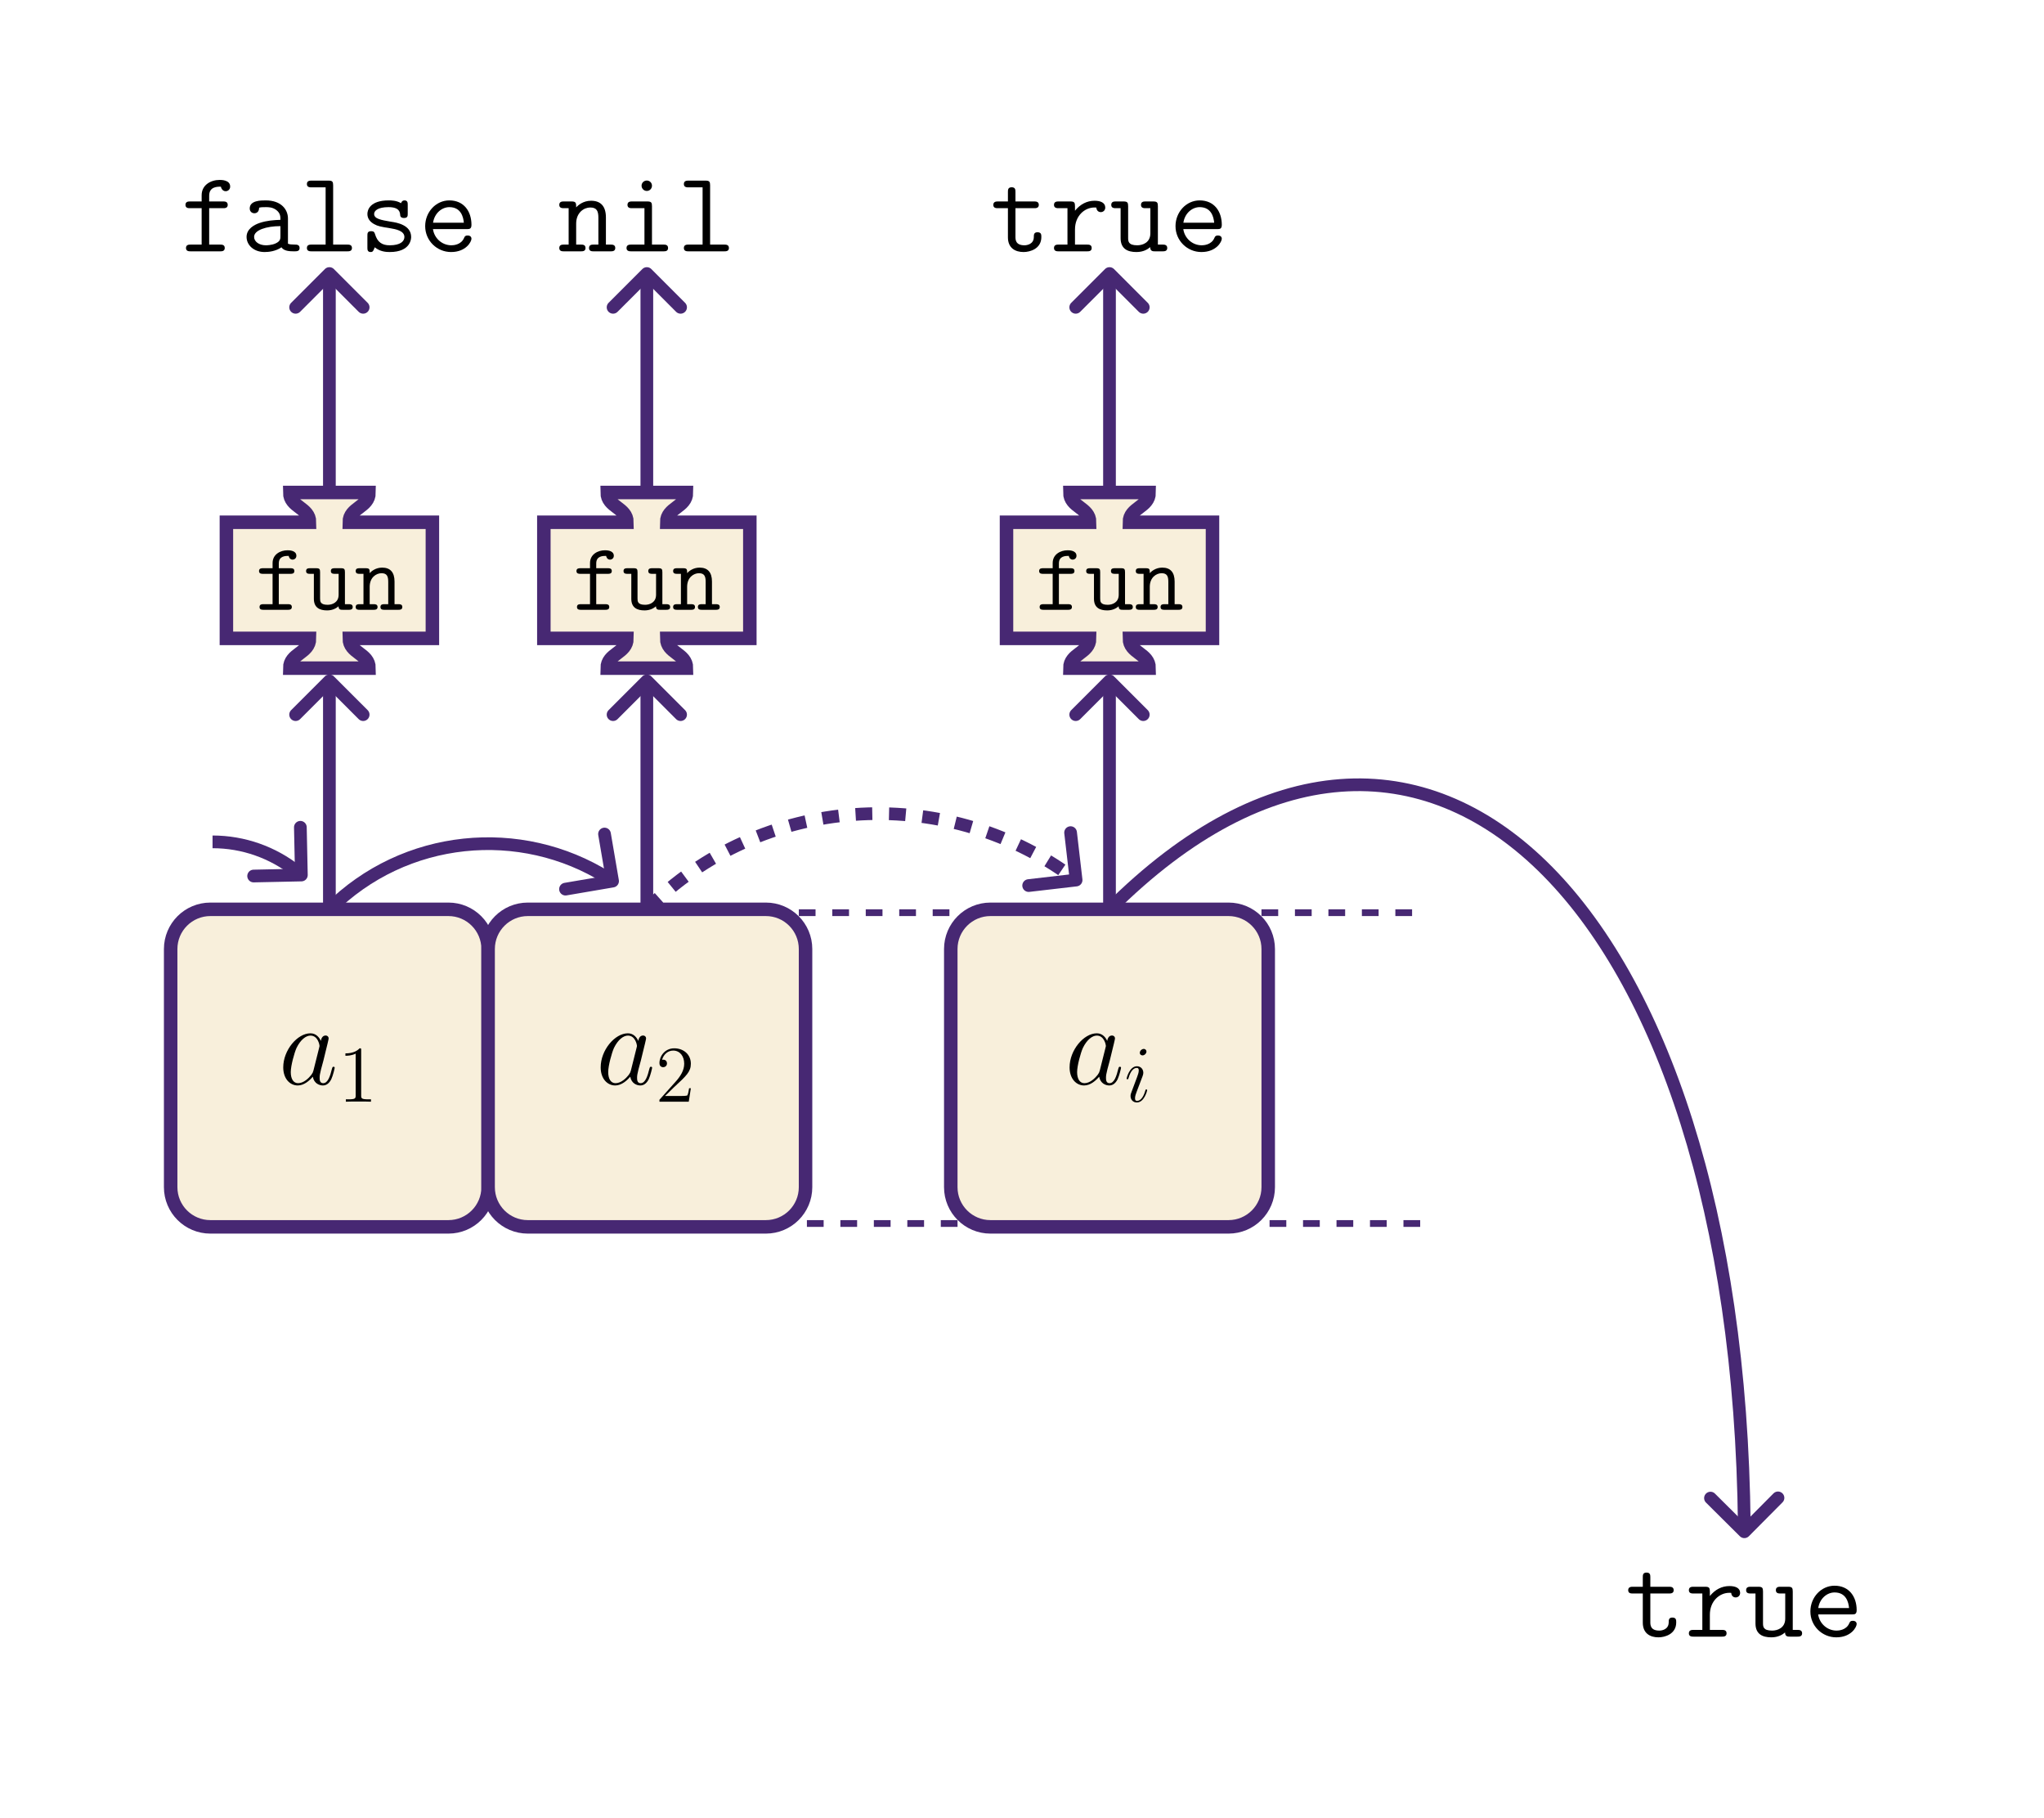
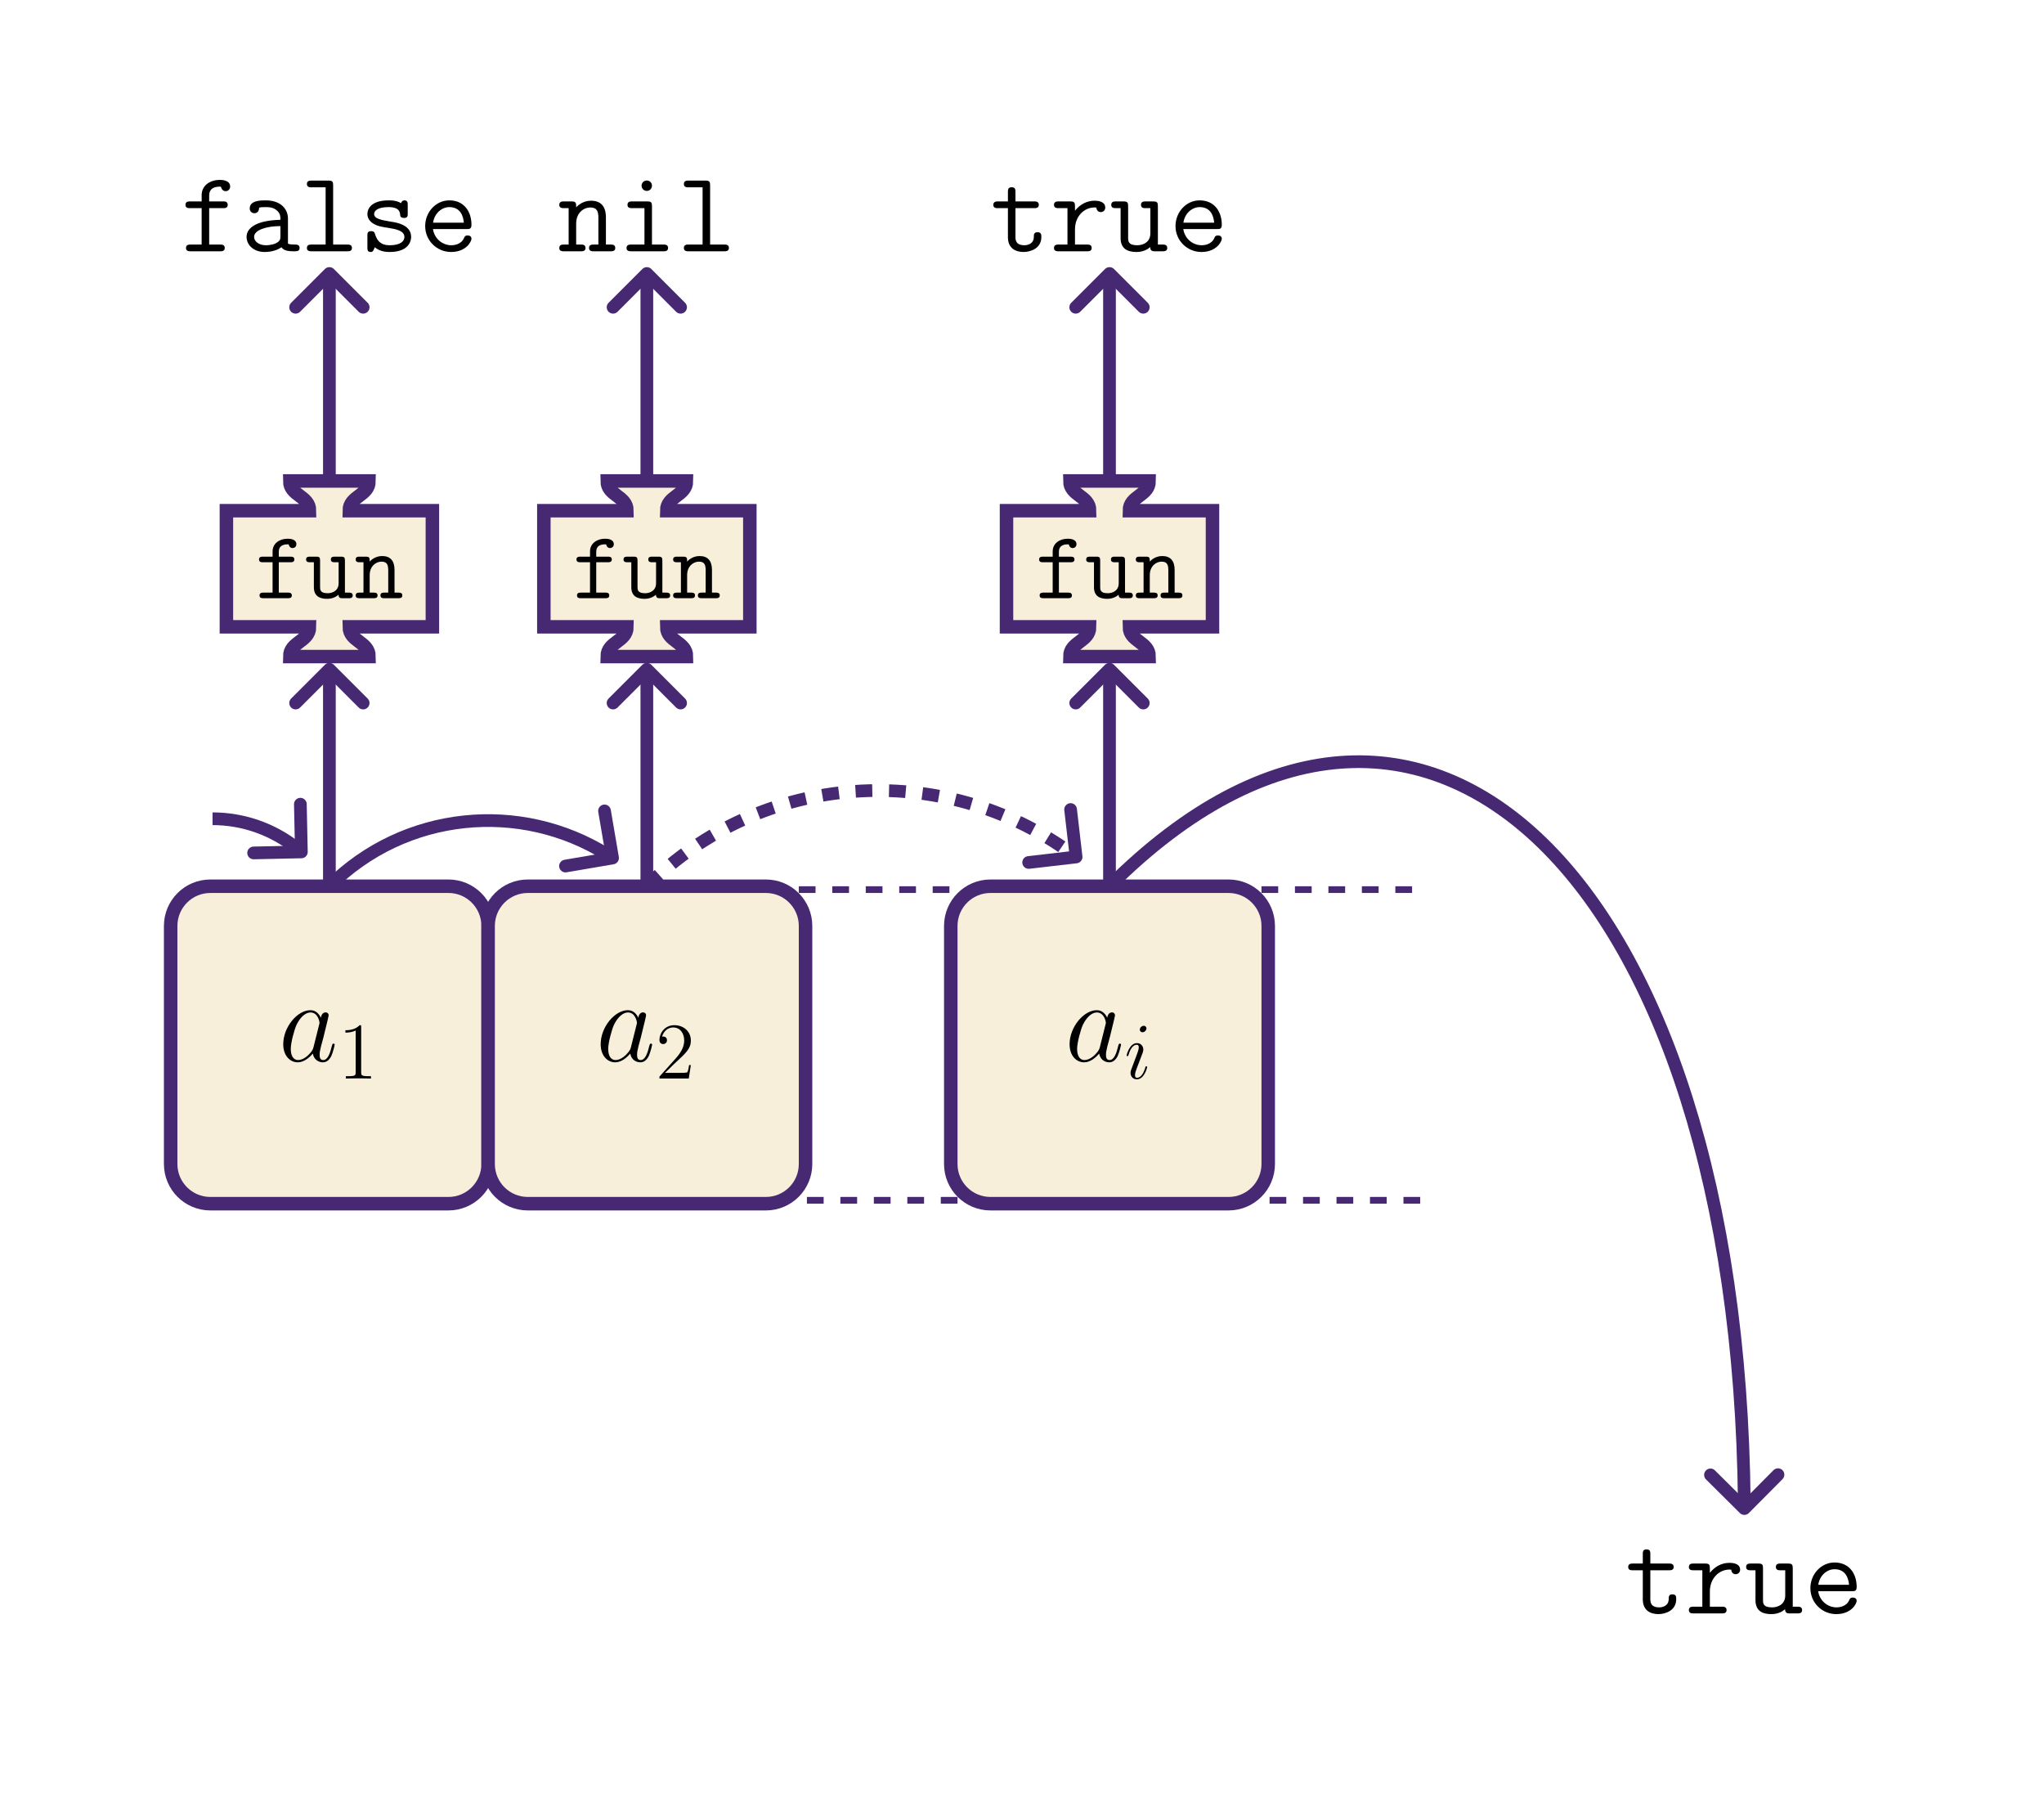
- <svg xmlns="http://www.w3.org/2000/svg" xmlns:xlink="http://www.w3.org/1999/xlink" width="365.051" height="324.469" viewBox="0 0 365.051 324.469">
+ <svg xmlns="http://www.w3.org/2000/svg" xmlns:xlink="http://www.w3.org/1999/xlink" width="365.051" height="320.368" viewBox="0 0 365.051 320.368">
  <defs>
    <g>
      <g id="glyph-0-0">
        <path d="M 6.219 -2.453 C 6.109 -2.109 6.109 -2.062 5.828 -1.672 C 5.375 -1.094 4.469 -0.203 3.484 -0.203 C 2.641 -0.203 2.172 -0.969 2.172 -2.188 C 2.172 -3.328 2.812 -5.641 3.203 -6.5 C 3.906 -7.953 4.875 -8.703 5.688 -8.703 C 7.047 -8.703 7.312 -7 7.312 -6.844 C 7.312 -6.812 7.25 -6.547 7.234 -6.5 Z M 7.547 -7.75 C 7.312 -8.281 6.75 -9.109 5.688 -9.109 C 3.344 -9.109 0.828 -6.094 0.828 -3.031 C 0.828 -0.984 2.031 0.203 3.422 0.203 C 4.562 0.203 5.531 -0.688 6.109 -1.359 C 6.328 -0.141 7.297 0.203 7.906 0.203 C 8.531 0.203 9.031 -0.172 9.406 -0.906 C 9.734 -1.609 10.016 -2.875 10.016 -2.953 C 10.016 -3.062 9.938 -3.141 9.812 -3.141 C 9.625 -3.141 9.609 -3.031 9.516 -2.734 C 9.219 -1.516 8.812 -0.203 7.969 -0.203 C 7.375 -0.203 7.328 -0.75 7.328 -1.156 C 7.328 -1.625 7.391 -1.859 7.578 -2.672 C 7.719 -3.188 7.828 -3.641 8 -4.234 C 8.766 -7.328 8.938 -8.078 8.938 -8.203 C 8.938 -8.484 8.719 -8.719 8.406 -8.719 C 7.75 -8.719 7.578 -8 7.547 -7.75 Z M 7.547 -7.75 " />
      </g>
      <g id="glyph-1-0">
        <path d="M 4.125 -9.188 C 4.125 -9.531 4.125 -9.531 3.844 -9.531 C 3.5 -9.156 2.781 -8.625 1.312 -8.625 L 1.312 -8.203 C 1.641 -8.203 2.359 -8.203 3.141 -8.578 L 3.141 -1.109 C 3.141 -0.594 3.094 -0.422 1.844 -0.422 L 1.391 -0.422 L 1.391 0 C 1.781 -0.031 3.172 -0.031 3.641 -0.031 C 4.109 -0.031 5.5 -0.031 5.875 0 L 5.875 -0.422 L 5.438 -0.422 C 4.172 -0.422 4.125 -0.594 4.125 -1.109 Z M 4.125 -9.188 " />
      </g>
      <g id="glyph-1-1">
        <path d="M 6.312 -2.406 L 6 -2.406 C 5.953 -2.172 5.844 -1.375 5.688 -1.141 C 5.594 -1.016 4.781 -1.016 4.344 -1.016 L 1.688 -1.016 C 2.078 -1.344 2.953 -2.266 3.328 -2.609 C 5.516 -4.625 6.312 -5.359 6.312 -6.781 C 6.312 -8.438 5 -9.531 3.344 -9.531 C 1.672 -9.531 0.703 -8.125 0.703 -6.891 C 0.703 -6.156 1.328 -6.156 1.375 -6.156 C 1.672 -6.156 2.047 -6.375 2.047 -6.828 C 2.047 -7.234 1.781 -7.5 1.375 -7.5 C 1.25 -7.5 1.219 -7.5 1.172 -7.484 C 1.453 -8.469 2.219 -9.125 3.156 -9.125 C 4.375 -9.125 5.125 -8.109 5.125 -6.781 C 5.125 -5.562 4.422 -4.5 3.594 -3.578 L 0.703 -0.344 L 0.703 0 L 5.938 0 Z M 6.312 -2.406 " />
      </g>
      <g id="glyph-2-0">
        <path d="M 4.062 -2.047 C 4.062 -2.125 4 -2.188 3.922 -2.188 C 3.781 -2.188 3.766 -2.141 3.703 -1.891 C 3.328 -0.594 2.734 -0.141 2.266 -0.141 C 2.094 -0.141 1.891 -0.188 1.891 -0.609 C 1.891 -1 2.062 -1.438 2.219 -1.859 L 3.234 -4.531 C 3.266 -4.641 3.375 -4.906 3.375 -5.172 C 3.375 -5.781 2.938 -6.328 2.234 -6.328 C 0.922 -6.328 0.391 -4.25 0.391 -4.125 C 0.391 -4.078 0.438 -4 0.547 -4 C 0.672 -4 0.688 -4.062 0.75 -4.266 C 1.094 -5.469 1.641 -6.031 2.188 -6.031 C 2.328 -6.031 2.562 -6.031 2.562 -5.562 C 2.562 -5.188 2.375 -4.719 2.266 -4.406 L 1.266 -1.734 C 1.172 -1.5 1.094 -1.281 1.094 -1.016 C 1.094 -0.375 1.531 0.141 2.219 0.141 C 3.547 0.141 4.062 -1.953 4.062 -2.047 Z M 3.938 -8.953 C 3.938 -9.172 3.766 -9.422 3.453 -9.422 C 3.125 -9.422 2.75 -9.109 2.75 -8.734 C 2.75 -8.375 3.062 -8.266 3.234 -8.266 C 3.609 -8.266 3.938 -8.641 3.938 -8.953 Z M 3.938 -8.953 " />
      </g>
      <g id="glyph-3-0">
        <path d="M 5.109 -7.703 L 7.594 -7.703 C 7.891 -7.703 8.422 -7.703 8.422 -8.297 C 8.422 -8.906 7.891 -8.906 7.594 -8.906 L 5.109 -8.906 L 5.109 -9.938 C 5.109 -11.547 6.547 -11.547 7.203 -11.547 C 7.203 -11.5 7.375 -10.734 8.062 -10.734 C 8.391 -10.734 8.859 -10.984 8.859 -11.562 C 8.859 -12.75 7.297 -12.75 6.984 -12.75 C 5.406 -12.75 3.766 -11.859 3.766 -10.016 L 3.766 -8.906 L 1.719 -8.906 C 1.422 -8.906 0.875 -8.906 0.875 -8.297 C 0.875 -7.703 1.406 -7.703 1.688 -7.703 L 3.766 -7.703 L 3.766 -1.203 L 1.797 -1.203 C 1.516 -1.203 0.969 -1.203 0.969 -0.594 C 0.969 0 1.516 0 1.797 0 L 7.062 0 C 7.359 0 7.891 0 7.891 -0.594 C 7.891 -1.203 7.359 -1.203 7.062 -1.203 L 5.109 -1.203 Z M 5.109 -7.703 " />
      </g>
      <g id="glyph-3-1">
        <path d="M 8.547 -5.859 C 8.547 -7.438 7.375 -9.094 4.578 -9.094 C 3.719 -9.094 1.719 -9.094 1.719 -7.656 C 1.719 -7.109 2.109 -6.797 2.562 -6.797 C 2.688 -6.797 3.359 -6.844 3.391 -7.703 C 3.391 -7.812 3.406 -7.828 3.844 -7.875 C 4.094 -7.891 4.359 -7.891 4.609 -7.891 C 5.078 -7.891 5.781 -7.891 6.469 -7.375 C 7.203 -6.797 7.203 -6.219 7.203 -5.625 C 5.984 -5.578 4.797 -5.5 3.516 -5.078 C 2.484 -4.734 1.156 -3.984 1.156 -2.578 C 1.156 -1.109 2.453 0.125 4.375 0.125 C 5.047 0.125 6.328 0.016 7.391 -0.719 C 7.812 -0.047 8.844 0 9.625 0 C 10.125 0 10.625 0 10.625 -0.594 C 10.625 -1.203 10.078 -1.203 9.797 -1.203 C 9.25 -1.203 8.844 -1.234 8.547 -1.359 Z M 7.203 -2.734 C 7.203 -2.25 7.203 -1.812 6.359 -1.422 C 5.641 -1.078 4.672 -1.078 4.609 -1.078 C 3.391 -1.078 2.5 -1.734 2.5 -2.578 C 2.5 -3.797 4.703 -4.5 7.203 -4.5 Z M 7.203 -2.734 " />
      </g>
      <g id="glyph-3-2">
        <path d="M 5.984 -11.781 C 5.984 -12.422 5.859 -12.625 5.172 -12.625 L 2.125 -12.625 C 1.844 -12.625 1.297 -12.625 1.297 -12.016 C 1.297 -11.422 1.844 -11.422 2.125 -11.422 L 4.641 -11.422 L 4.641 -1.203 L 2.125 -1.203 C 1.844 -1.203 1.297 -1.203 1.297 -0.594 C 1.297 0 1.844 0 2.125 0 L 8.516 0 C 8.797 0 9.344 0 9.344 -0.594 C 9.344 -1.203 8.797 -1.203 8.516 -1.203 L 5.984 -1.203 Z M 5.984 -11.781 " />
      </g>
      <g id="glyph-3-3">
        <path d="M 8.672 -8.297 C 8.672 -8.641 8.672 -9.094 8.094 -9.094 C 7.594 -9.094 7.484 -8.609 7.484 -8.594 C 6.656 -9.094 5.703 -9.094 5.281 -9.094 C 1.922 -9.094 1.469 -7.375 1.469 -6.672 C 1.469 -5.828 1.969 -5.25 2.672 -4.859 C 3.328 -4.484 3.922 -4.375 5.625 -4.109 C 6.422 -3.969 8.078 -3.703 8.078 -2.562 C 8.078 -1.797 7.375 -1.078 5.453 -1.078 C 4.125 -1.078 3.266 -1.594 2.828 -3.078 C 2.734 -3.359 2.672 -3.594 2.141 -3.594 C 1.469 -3.594 1.469 -3.203 1.469 -2.781 L 1.469 -0.656 C 1.469 -0.328 1.469 0.125 2.047 0.125 C 2.297 0.125 2.484 0.125 2.781 -0.719 C 3.734 0.062 4.812 0.125 5.453 0.125 C 9.281 0.125 9.281 -2.359 9.281 -2.562 C 9.281 -4.703 6.719 -5.141 5.719 -5.281 C 3.906 -5.594 2.672 -5.797 2.672 -6.672 C 2.672 -7.234 3.312 -7.891 5.25 -7.891 C 7.203 -7.891 7.297 -6.969 7.328 -6.422 C 7.375 -6.016 7.75 -5.953 8 -5.953 C 8.672 -5.953 8.672 -6.328 8.672 -6.734 Z M 8.672 -8.297 " />
      </g>
      <g id="glyph-3-4">
        <path d="M 8.594 -3.969 C 9.031 -3.969 9.422 -3.969 9.422 -4.734 C 9.422 -7.141 8.062 -9.094 5.469 -9.094 C 3.078 -9.094 1.156 -7.016 1.156 -4.5 C 1.156 -1.906 3.25 0.125 5.781 0.125 C 8.453 0.125 9.422 -1.719 9.422 -2.25 C 9.422 -2.375 9.375 -2.828 8.734 -2.828 C 8.344 -2.828 8.219 -2.688 8.094 -2.375 C 7.578 -1.172 6.234 -1.078 5.844 -1.078 C 4.125 -1.078 2.766 -2.375 2.547 -3.969 Z M 2.562 -5.109 C 2.828 -6.859 4.172 -7.891 5.469 -7.891 C 7.547 -7.891 7.969 -6.141 8.062 -5.109 Z M 2.562 -5.109 " />
      </g>
      <g id="glyph-3-5">
        <path d="M 8.641 -6.047 C 8.641 -8.078 7.688 -9.031 5.984 -9.031 C 4.578 -9.031 3.672 -8.234 3.328 -7.844 C 3.328 -8.609 3.328 -8.906 2.5 -8.906 L 1.141 -8.906 C 0.844 -8.906 0.312 -8.906 0.312 -8.297 C 0.312 -7.703 0.844 -7.703 1.141 -7.703 L 1.984 -7.703 L 1.984 -1.203 L 1.141 -1.203 C 0.844 -1.203 0.312 -1.203 0.312 -0.594 C 0.312 0 0.844 0 1.141 0 L 4.172 0 C 4.469 0 5 0 5 -0.594 C 5 -1.203 4.469 -1.203 4.172 -1.203 L 3.328 -1.203 L 3.328 -4.938 C 3.328 -6.938 4.734 -7.828 5.844 -7.828 C 7.047 -7.828 7.297 -7.141 7.297 -5.969 L 7.297 -1.203 L 6.438 -1.203 C 6.156 -1.203 5.625 -1.203 5.625 -0.594 C 5.625 0 6.156 0 6.438 0 L 9.484 0 C 9.766 0 10.312 0 10.312 -0.594 C 10.312 -1.203 9.766 -1.203 9.484 -1.203 L 8.641 -1.203 Z M 8.641 -6.047 " />
      </g>
      <g id="glyph-3-6">
        <path d="M 6.234 -11.719 C 6.234 -12.234 5.828 -12.641 5.312 -12.641 C 4.797 -12.641 4.375 -12.234 4.375 -11.719 C 4.375 -11.203 4.797 -10.781 5.312 -10.781 C 5.828 -10.781 6.234 -11.203 6.234 -11.719 Z M 2.688 -8.906 C 2.391 -8.906 1.859 -8.906 1.859 -8.297 C 1.859 -7.703 2.391 -7.703 2.688 -7.703 L 4.891 -7.703 L 4.891 -1.203 L 2.547 -1.203 C 2.25 -1.203 1.688 -1.203 1.688 -0.594 C 1.688 0 2.25 0 2.547 0 L 8.281 0 C 8.578 0 9.109 0 9.109 -0.594 C 9.109 -1.203 8.578 -1.203 8.281 -1.203 L 6.234 -1.203 L 6.234 -8.062 C 6.234 -8.703 6.109 -8.906 5.406 -8.906 Z M 2.688 -8.906 " />
      </g>
      <g id="glyph-3-7">
        <path d="M 4.469 -7.703 L 7.812 -7.703 C 8.094 -7.703 8.641 -7.703 8.641 -8.297 C 8.641 -8.906 8.094 -8.906 7.812 -8.906 L 4.469 -8.906 L 4.469 -10.594 C 4.469 -10.969 4.469 -11.438 3.797 -11.438 C 3.125 -11.438 3.125 -10.969 3.125 -10.594 L 3.125 -8.906 L 1.359 -8.906 C 1.078 -8.906 0.516 -8.906 0.516 -8.297 C 0.516 -7.703 1.047 -7.703 1.344 -7.703 L 3.125 -7.703 L 3.125 -2.5 C 3.125 -0.578 4.438 0.125 5.922 0.125 C 7.047 0.125 9.094 -0.438 9.094 -2.547 C 9.094 -2.953 9.094 -3.406 8.406 -3.406 C 7.75 -3.406 7.75 -2.953 7.75 -2.516 C 7.719 -1.281 6.547 -1.078 6.078 -1.078 C 4.469 -1.078 4.469 -2.109 4.469 -2.609 Z M 4.469 -7.703 " />
      </g>
      <g id="glyph-3-8">
        <path d="M 4.469 -3.906 C 4.469 -6.359 6.203 -7.828 7.953 -7.828 C 8.062 -7.828 8.188 -7.828 8.281 -7.812 C 8.344 -7.062 8.922 -7 9.062 -7 C 9.547 -7 9.875 -7.359 9.875 -7.812 C 9.875 -8.703 9 -9.031 7.969 -9.031 C 6.594 -9.031 5.406 -8.406 4.469 -7.25 L 4.469 -8.062 C 4.469 -8.703 4.344 -8.906 3.641 -8.906 L 1.547 -8.906 C 1.266 -8.906 0.719 -8.906 0.719 -8.297 C 0.719 -7.703 1.266 -7.703 1.547 -7.703 L 3.125 -7.703 L 3.125 -1.203 L 1.547 -1.203 C 1.266 -1.203 0.719 -1.203 0.719 -0.594 C 0.719 0 1.266 0 1.547 0 L 6.625 0 C 6.922 0 7.453 0 7.453 -0.594 C 7.453 -1.203 6.922 -1.203 6.625 -1.203 L 4.469 -1.203 Z M 4.469 -3.906 " />
      </g>
      <g id="glyph-3-9">
        <path d="M 8.641 -8.062 C 8.641 -8.703 8.516 -8.906 7.812 -8.906 L 6.438 -8.906 C 6.156 -8.906 5.625 -8.906 5.625 -8.297 C 5.625 -7.703 6.156 -7.703 6.438 -7.703 L 7.297 -7.703 L 7.297 -3.219 C 7.297 -1.531 5.891 -1.078 4.953 -1.078 C 3.328 -1.078 3.328 -1.812 3.328 -2.453 L 3.328 -8.062 C 3.328 -8.703 3.203 -8.906 2.5 -8.906 L 1.141 -8.906 C 0.844 -8.906 0.312 -8.906 0.312 -8.297 C 0.312 -7.703 0.844 -7.703 1.141 -7.703 L 1.984 -7.703 L 1.984 -2.359 C 1.984 -0.453 3.219 0.125 4.812 0.125 C 6.078 0.125 6.859 -0.391 7.266 -0.75 C 7.266 0 7.766 0 8.125 0 L 9.484 0 C 9.766 0 10.312 0 10.312 -0.594 C 10.312 -1.203 9.766 -1.203 9.484 -1.203 L 8.641 -1.203 Z M 8.641 -8.062 " />
      </g>
      <g id="glyph-4-0">
        <path d="M 4.25 -6.422 L 6.344 -6.422 C 6.578 -6.422 7.031 -6.422 7.031 -6.922 C 7.031 -7.422 6.578 -7.422 6.344 -7.422 L 4.25 -7.422 L 4.25 -8.281 C 4.25 -9.625 5.453 -9.625 6.016 -9.625 C 6.016 -9.594 6.141 -8.953 6.719 -8.953 C 6.984 -8.953 7.391 -9.156 7.391 -9.641 C 7.391 -10.625 6.078 -10.625 5.812 -10.625 C 4.516 -10.625 3.141 -9.891 3.141 -8.344 L 3.141 -7.422 L 1.422 -7.422 C 1.188 -7.422 0.719 -7.422 0.719 -6.922 C 0.719 -6.422 1.172 -6.422 1.406 -6.422 L 3.141 -6.422 L 3.141 -1 L 1.5 -1 C 1.25 -1 0.812 -1 0.812 -0.5 C 0.812 0 1.25 0 1.5 0 L 5.891 0 C 6.125 0 6.578 0 6.578 -0.5 C 6.578 -1 6.125 -1 5.891 -1 L 4.25 -1 Z M 4.25 -6.422 " />
      </g>
      <g id="glyph-4-1">
        <path d="M 7.203 -6.719 C 7.203 -7.25 7.094 -7.422 6.516 -7.422 L 5.375 -7.422 C 5.125 -7.422 4.688 -7.422 4.688 -6.922 C 4.688 -6.422 5.125 -6.422 5.375 -6.422 L 6.078 -6.422 L 6.078 -2.688 C 6.078 -1.281 4.906 -0.891 4.125 -0.891 C 2.766 -0.891 2.766 -1.516 2.766 -2.047 L 2.766 -6.719 C 2.766 -7.25 2.672 -7.422 2.078 -7.422 L 0.953 -7.422 C 0.703 -7.422 0.266 -7.422 0.266 -6.922 C 0.266 -6.422 0.703 -6.422 0.953 -6.422 L 1.656 -6.422 L 1.656 -1.969 C 1.656 -0.375 2.688 0.109 4.016 0.109 C 5.062 0.109 5.719 -0.328 6.062 -0.625 C 6.062 0 6.469 0 6.766 0 L 7.906 0 C 8.141 0 8.594 0 8.594 -0.5 C 8.594 -1 8.141 -1 7.906 -1 L 7.203 -1 Z M 7.203 -6.719 " />
      </g>
      <g id="glyph-4-2">
        <path d="M 7.203 -5.047 C 7.203 -6.734 6.406 -7.531 5 -7.531 C 3.828 -7.531 3.062 -6.875 2.766 -6.547 C 2.766 -7.188 2.766 -7.422 2.078 -7.422 L 0.953 -7.422 C 0.703 -7.422 0.266 -7.422 0.266 -6.922 C 0.266 -6.422 0.703 -6.422 0.953 -6.422 L 1.656 -6.422 L 1.656 -1 L 0.953 -1 C 0.703 -1 0.266 -1 0.266 -0.5 C 0.266 0 0.703 0 0.953 0 L 3.484 0 C 3.719 0 4.172 0 4.172 -0.5 C 4.172 -1 3.719 -1 3.484 -1 L 2.766 -1 L 2.766 -4.109 C 2.766 -5.781 3.938 -6.531 4.875 -6.531 C 5.875 -6.531 6.078 -5.953 6.078 -4.969 L 6.078 -1 L 5.375 -1 C 5.125 -1 4.688 -1 4.688 -0.5 C 4.688 0 5.125 0 5.375 0 L 7.906 0 C 8.141 0 8.594 0 8.594 -0.5 C 8.594 -1 8.141 -1 7.906 -1 L 7.203 -1 Z M 7.203 -5.047 " />
      </g>
    </g>
    <clipPath id="clip-0">
-       <path clip-rule="nonzero" d="M 0 0 L 365.051 0 L 365.051 324.469 L 0 324.469 Z M 0 0 " />
+       <path clip-rule="nonzero" d="M 0 0 L 365.051 0 L 365.051 320.367 L 0 320.367 Z M 0 0 " />
    </clipPath>
    <clipPath id="clip-1">
-       <path clip-rule="nonzero" d="M 142.664 162.359 L 171.012 162.359 L 171.012 219.055 L 142.664 219.055 Z M 142.664 162.359 " />
+       <path clip-rule="nonzero" d="M 142.664 158.262 L 171.012 158.262 L 171.012 214.953 L 142.664 214.953 Z M 142.664 158.262 " />
    </clipPath>
    <clipPath id="clip-2">
-       <path clip-rule="nonzero" d="M 225.293 162.359 L 253.641 162.359 L 253.641 219.055 L 225.293 219.055 Z M 225.293 162.359 " />
+       <path clip-rule="nonzero" d="M 225.293 158.262 L 253.641 158.262 L 253.641 214.953 L 225.293 214.953 Z M 225.293 158.262 " />
    </clipPath>
  </defs>
  <g clip-path="url(#clip-0)">
-     <path fill-rule="nonzero" fill="rgb(100%, 100%, 100%)" fill-opacity="1" d="M -0.004 324.473 L 365.055 -0.004 " />
+     <path fill-rule="nonzero" fill="rgb(100%, 100%, 100%)" fill-opacity="1" d="M -0.004 320.371 L 365.055 -0.004 " />
  </g>
-   <path fill-rule="nonzero" fill="rgb(97.255%, 93.726%, 85.883%)" fill-opacity="1" stroke-width="2.409" stroke-linecap="butt" stroke-linejoin="miter" stroke="rgb(27.843%, 15.685%, 45.096%)" stroke-opacity="1" stroke-miterlimit="10" d="M 21.261 28.349 L -21.259 28.349 C -25.173 28.349 -28.349 25.173 -28.349 21.259 L -28.349 -21.261 C -28.349 -25.175 -25.173 -28.347 -21.259 -28.347 L 21.261 -28.347 C 25.175 -28.347 28.347 -25.175 28.347 -21.261 L 28.347 21.259 C 28.347 25.173 25.175 28.349 21.261 28.349 Z M 21.261 28.349 " transform="matrix(1, 0, 0, -1, 58.829, 190.708)" />
+   <path fill-rule="nonzero" fill="rgb(97.255%, 93.726%, 85.883%)" fill-opacity="1" stroke-width="2.409" stroke-linecap="butt" stroke-linejoin="miter" stroke="rgb(27.843%, 15.685%, 45.096%)" stroke-opacity="1" stroke-miterlimit="10" d="M 21.261 28.345 L -21.259 28.345 C -25.173 28.345 -28.349 25.173 -28.349 21.259 L -28.349 -21.26 C -28.349 -25.174 -25.173 -28.346 -21.259 -28.346 L 21.261 -28.346 C 25.175 -28.346 28.347 -25.174 28.347 -21.26 L 28.347 21.259 C 28.347 25.173 25.175 28.345 21.261 28.345 Z M 21.261 28.345 " transform="matrix(1, 0, 0, -1, 58.829, 186.607)" />
  <g fill="rgb(0%, 0%, 0%)" fill-opacity="1">
-     <use xlink:href="#glyph-0-0" x="49.758" y="193.606" />
+     <use xlink:href="#glyph-0-0" x="49.758" y="189.505" />
  </g>
  <g fill="rgb(0%, 0%, 0%)" fill-opacity="1">
-     <use xlink:href="#glyph-1-0" x="60.379" y="196.706" />
+     <use xlink:href="#glyph-1-0" x="60.379" y="192.605" />
  </g>
-   <path fill-rule="nonzero" fill="rgb(97.255%, 93.726%, 85.883%)" fill-opacity="1" stroke-width="2.409" stroke-linecap="butt" stroke-linejoin="miter" stroke="rgb(27.843%, 15.685%, 45.096%)" stroke-opacity="1" stroke-miterlimit="10" d="M 21.259 28.349 L -21.26 28.349 C -25.174 28.349 -28.346 25.173 -28.346 21.259 L -28.346 -21.261 C -28.346 -25.175 -25.174 -28.347 -21.26 -28.347 L 21.259 -28.347 C 25.173 -28.347 28.345 -25.175 28.345 -21.261 L 28.345 21.259 C 28.345 25.173 25.173 28.349 21.259 28.349 Z M 21.259 28.349 " transform="matrix(1, 0, 0, -1, 115.522, 190.708)" />
+   <path fill-rule="nonzero" fill="rgb(97.255%, 93.726%, 85.883%)" fill-opacity="1" stroke-width="2.409" stroke-linecap="butt" stroke-linejoin="miter" stroke="rgb(27.843%, 15.685%, 45.096%)" stroke-opacity="1" stroke-miterlimit="10" d="M 21.259 28.345 L -21.26 28.345 C -25.174 28.345 -28.346 25.173 -28.346 21.259 L -28.346 -21.26 C -28.346 -25.174 -25.174 -28.346 -21.26 -28.346 L 21.259 -28.346 C 25.173 -28.346 28.345 -25.174 28.345 -21.26 L 28.345 21.259 C 28.345 25.173 25.173 28.345 21.259 28.345 Z M 21.259 28.345 " transform="matrix(1, 0, 0, -1, 115.522, 186.607)" />
  <g fill="rgb(0%, 0%, 0%)" fill-opacity="1">
-     <use xlink:href="#glyph-0-0" x="106.451" y="193.606" />
+     <use xlink:href="#glyph-0-0" x="106.451" y="189.505" />
  </g>
  <g fill="rgb(0%, 0%, 0%)" fill-opacity="1">
-     <use xlink:href="#glyph-1-1" x="117.072" y="196.706" />
+     <use xlink:href="#glyph-1-1" x="117.072" y="192.605" />
  </g>
  <g clip-path="url(#clip-1)">
-     <path fill="none" stroke-width="2.409" stroke-linecap="butt" stroke-linejoin="miter" stroke="rgb(27.843%, 15.685%, 45.096%)" stroke-opacity="1" stroke-dasharray="2.989 2.989" stroke-miterlimit="10" d="M -14.173 28.349 L 14.175 28.349 M 14.175 -28.347 L -14.173 -28.347 " transform="matrix(1, 0, 0, -1, 156.837, 190.708)" />
+     <path fill="none" stroke-width="2.409" stroke-linecap="butt" stroke-linejoin="miter" stroke="rgb(27.843%, 15.685%, 45.096%)" stroke-opacity="1" stroke-dasharray="2.989 2.989" stroke-miterlimit="10" d="M -14.173 28.345 L 14.175 28.345 M 14.175 -28.346 L -14.173 -28.346 " transform="matrix(1, 0, 0, -1, 156.837, 186.607)" />
  </g>
-   <path fill-rule="nonzero" fill="rgb(97.255%, 93.726%, 85.883%)" fill-opacity="1" stroke-width="2.409" stroke-linecap="butt" stroke-linejoin="miter" stroke="rgb(27.843%, 15.685%, 45.096%)" stroke-opacity="1" stroke-miterlimit="10" d="M 21.262 28.349 L -21.261 28.349 C -25.175 28.349 -28.347 25.173 -28.347 21.259 L -28.347 -21.261 C -28.347 -25.175 -25.175 -28.347 -21.261 -28.347 L 21.262 -28.347 C 25.172 -28.347 28.348 -25.175 28.348 -21.261 L 28.348 21.259 C 28.348 25.173 25.172 28.349 21.262 28.349 Z M 21.262 28.349 " transform="matrix(1, 0, 0, -1, 198.152, 190.708)" />
+   <path fill-rule="nonzero" fill="rgb(97.255%, 93.726%, 85.883%)" fill-opacity="1" stroke-width="2.409" stroke-linecap="butt" stroke-linejoin="miter" stroke="rgb(27.843%, 15.685%, 45.096%)" stroke-opacity="1" stroke-miterlimit="10" d="M 21.262 28.345 L -21.261 28.345 C -25.175 28.345 -28.347 25.173 -28.347 21.259 L -28.347 -21.26 C -28.347 -25.174 -25.175 -28.346 -21.261 -28.346 L 21.262 -28.346 C 25.172 -28.346 28.348 -25.174 28.348 -21.26 L 28.348 21.259 C 28.348 25.173 25.172 28.345 21.262 28.345 Z M 21.262 28.345 " transform="matrix(1, 0, 0, -1, 198.152, 186.607)" />
  <g fill="rgb(0%, 0%, 0%)" fill-opacity="1">
-     <use xlink:href="#glyph-0-0" x="190.197" y="193.606" />
+     <use xlink:href="#glyph-0-0" x="190.197" y="189.505" />
  </g>
  <g fill="rgb(0%, 0%, 0%)" fill-opacity="1">
-     <use xlink:href="#glyph-2-0" x="200.817" y="196.706" />
+     <use xlink:href="#glyph-2-0" x="200.817" y="192.605" />
  </g>
  <g clip-path="url(#clip-2)">
-     <path fill="none" stroke-width="2.409" stroke-linecap="butt" stroke-linejoin="miter" stroke="rgb(27.843%, 15.685%, 45.096%)" stroke-opacity="1" stroke-dasharray="2.989 2.989" stroke-miterlimit="10" d="M -14.174 28.349 L 14.174 28.349 M 14.174 -28.347 L -14.174 -28.347 " transform="matrix(1, 0, 0, -1, 239.467, 190.708)" />
+     <path fill="none" stroke-width="2.409" stroke-linecap="butt" stroke-linejoin="miter" stroke="rgb(27.843%, 15.685%, 45.096%)" stroke-opacity="1" stroke-dasharray="2.989 2.989" stroke-miterlimit="10" d="M -14.174 28.345 L 14.174 28.345 M 14.174 -28.346 L -14.174 -28.346 " transform="matrix(1, 0, 0, -1, 239.467, 186.607)" />
  </g>
-   <path fill="none" stroke-width="2.268" stroke-linecap="butt" stroke-linejoin="miter" stroke="rgb(27.843%, 15.685%, 45.096%)" stroke-opacity="1" stroke-miterlimit="10" d="M -88.51 35.165 C -92.709 38.497 -97.967 40.395 -103.498 40.395 " transform="matrix(1, 0, 0, -1, 141.459, 190.708)" />
-   <path fill="none" stroke-width="2.268" stroke-linecap="round" stroke-linejoin="round" stroke="rgb(27.843%, 15.685%, 45.096%)" stroke-opacity="1" stroke-miterlimit="10" d="M 0.001 6.029 L 6.031 0.002 L -0 -6.03 " transform="matrix(0.72174, 0.69211, 0.69211, -0.72174, 49.47055, 152.0618)" />
-   <path fill="none" stroke-width="2.268" stroke-linecap="butt" stroke-linejoin="miter" stroke="rgb(27.843%, 15.685%, 45.096%)" stroke-opacity="1" stroke-miterlimit="10" d="M -82.631 28.349 C -69.178 41.802 -48.467 43.677 -32.99 33.97 " transform="matrix(1, 0, 0, -1, 141.459, 190.708)" />
-   <path fill="none" stroke-width="2.268" stroke-linecap="round" stroke-linejoin="round" stroke="rgb(27.843%, 15.685%, 45.096%)" stroke-opacity="1" stroke-miterlimit="10" d="M 0 6.03 L 6.032 0.001 L -0 -6.028 " transform="matrix(0.81606, 0.5779, 0.5779, -0.81606, 104.4798, 153.835)" />
-   <path fill="none" stroke-width="2.268" stroke-linecap="butt" stroke-linejoin="miter" stroke="rgb(27.843%, 15.685%, 45.096%)" stroke-opacity="1" stroke-dasharray="2.989 2.989" stroke-miterlimit="10" d="M -25.936 28.349 C -5.318 48.966 26.994 50.927 49.838 34.224 " transform="matrix(1, 0, 0, -1, 141.459, 190.708)" />
-   <path fill="none" stroke-width="2.268" stroke-linecap="round" stroke-linejoin="round" stroke="rgb(27.843%, 15.685%, 45.096%)" stroke-opacity="1" stroke-miterlimit="10" d="M 0 6.03 L 6.03 0.002 L -0.002 -6.03 " transform="matrix(0.78392, 0.62077, 0.62077, -0.78392, 187.4598, 153.3912)" />
+   <path fill="none" stroke-width="2.268" stroke-linecap="butt" stroke-linejoin="miter" stroke="rgb(27.843%, 15.685%, 45.096%)" stroke-opacity="1" stroke-miterlimit="10" d="M -88.51 35.166 C -92.709 38.498 -97.967 40.396 -103.498 40.396 " transform="matrix(1, 0, 0, -1, 141.459, 186.607)" />
+   <path fill="none" stroke-width="2.268" stroke-linecap="round" stroke-linejoin="round" stroke="rgb(27.843%, 15.685%, 45.096%)" stroke-opacity="1" stroke-miterlimit="10" d="M 0.001 6.03 L 6.03 0.002 L -0 -6.03 " transform="matrix(0.72174, 0.69211, 0.69211, -0.72174, 49.47055, 147.9608)" />
+   <path fill="none" stroke-width="2.268" stroke-linecap="butt" stroke-linejoin="miter" stroke="rgb(27.843%, 15.685%, 45.096%)" stroke-opacity="1" stroke-miterlimit="10" d="M -82.631 28.345 C -69.178 41.802 -48.467 43.677 -32.99 33.97 " transform="matrix(1, 0, 0, -1, 141.459, 186.607)" />
+   <path fill="none" stroke-width="2.268" stroke-linecap="round" stroke-linejoin="round" stroke="rgb(27.843%, 15.685%, 45.096%)" stroke-opacity="1" stroke-miterlimit="10" d="M -0 6.031 L 6.031 0.001 L 0.002 -6.031 " transform="matrix(0.81606, 0.5779, 0.5779, -0.81606, 104.4798, 149.734)" />
+   <path fill="none" stroke-width="2.268" stroke-linecap="butt" stroke-linejoin="miter" stroke="rgb(27.843%, 15.685%, 45.096%)" stroke-opacity="1" stroke-dasharray="2.989 2.989" stroke-miterlimit="10" d="M -25.936 28.345 C -5.318 48.966 26.994 50.927 49.838 34.224 " transform="matrix(1, 0, 0, -1, 141.459, 186.607)" />
+   <path fill="none" stroke-width="2.268" stroke-linecap="round" stroke-linejoin="round" stroke="rgb(27.843%, 15.685%, 45.096%)" stroke-opacity="1" stroke-miterlimit="10" d="M -0 6.031 L 6.032 -0.001 L -0.002 -6.03 " transform="matrix(0.78392, 0.62077, 0.62077, -0.78392, 187.4598, 149.2902)" />
  <g fill="rgb(0%, 0%, 0%)" fill-opacity="1">
    <use xlink:href="#glyph-3-0" x="32.248" y="44.875" />
    <use xlink:href="#glyph-3-1" x="42.881" y="44.875" />
    <use xlink:href="#glyph-3-2" x="53.514" y="44.875" />
    <use xlink:href="#glyph-3-3" x="64.147" y="44.875" />
    <use xlink:href="#glyph-3-4" x="74.78" y="44.875" />
  </g>
-   <path fill-rule="nonzero" fill="rgb(97.255%, 93.726%, 85.883%)" fill-opacity="1" stroke-width="2.409" stroke-linecap="butt" stroke-linejoin="miter" stroke="rgb(27.843%, 15.685%, 45.096%)" stroke-opacity="1" stroke-miterlimit="10" d="M -101.025 97.458 L -86.174 97.458 C -86.174 100.114 -89.717 100.114 -89.717 102.774 L -75.545 102.774 C -75.545 100.114 -79.088 100.114 -79.088 97.458 L -64.236 97.458 L -64.236 76.724 L -79.088 76.724 C -79.088 74.067 -75.545 74.067 -75.545 71.407 L -89.717 71.407 C -89.717 74.067 -86.174 74.067 -86.174 76.724 L -101.025 76.724 Z M -101.025 97.458 " transform="matrix(1, 0, 0, -1, 141.459, 190.708)" />
+   <path fill-rule="nonzero" fill="rgb(97.255%, 93.726%, 85.883%)" fill-opacity="1" stroke-width="2.409" stroke-linecap="butt" stroke-linejoin="miter" stroke="rgb(27.843%, 15.685%, 45.096%)" stroke-opacity="1" stroke-miterlimit="10" d="M -101.025 95.408 L -86.174 95.408 C -86.174 98.064 -89.717 98.064 -89.717 100.72 L -75.545 100.72 C -75.545 98.064 -79.088 98.064 -79.088 95.408 L -64.236 95.408 L -64.236 74.673 L -79.088 74.673 C -79.088 72.017 -75.545 72.017 -75.545 69.357 L -89.717 69.357 C -89.717 72.017 -86.174 72.017 -86.174 74.673 L -101.025 74.673 Z M -101.025 95.408 " transform="matrix(1, 0, 0, -1, 141.459, 186.607)" />
  <g fill="rgb(0%, 0%, 0%)" fill-opacity="1">
-     <use xlink:href="#glyph-4-0" x="45.541" y="108.878" />
-     <use xlink:href="#glyph-4-1" x="54.4" y="108.878" />
-     <use xlink:href="#glyph-4-2" x="63.259" y="108.878" />
+     <use xlink:href="#glyph-4-0" x="45.541" y="106.828" />
+     <use xlink:href="#glyph-4-1" x="54.4" y="106.828" />
+     <use xlink:href="#glyph-4-2" x="63.259" y="106.828" />
  </g>
-   <path fill="none" stroke-width="2.268" stroke-linecap="butt" stroke-linejoin="miter" stroke="rgb(27.843%, 15.685%, 45.096%)" stroke-opacity="1" stroke-miterlimit="10" d="M -82.631 28.349 L -82.631 68.009 " transform="matrix(1, 0, 0, -1, 141.459, 190.708)" />
-   <path fill="none" stroke-width="2.268" stroke-linecap="round" stroke-linejoin="round" stroke="rgb(27.843%, 15.685%, 45.096%)" stroke-opacity="1" stroke-miterlimit="10" d="M -0.001 6.031 L 6.03 -0 L -0.001 -6.031 " transform="matrix(0, -1, -1, 0, 58.82811, 127.5965)" />
-   <path fill="none" stroke-width="2.268" stroke-linecap="butt" stroke-linejoin="miter" stroke="rgb(27.843%, 15.685%, 45.096%)" stroke-opacity="1" stroke-miterlimit="10" d="M -82.631 102.774 L -82.631 140.731 " transform="matrix(1, 0, 0, -1, 141.459, 190.708)" />
-   <path fill="none" stroke-width="2.268" stroke-linecap="round" stroke-linejoin="round" stroke="rgb(27.843%, 15.685%, 45.096%)" stroke-opacity="1" stroke-miterlimit="10" d="M 0 6.031 L 6.032 -0 L 0 -6.031 " transform="matrix(0, -1, -1, 0, 58.8281, 54.87148)" />
+   <path fill="none" stroke-width="2.268" stroke-linecap="butt" stroke-linejoin="miter" stroke="rgb(27.843%, 15.685%, 45.096%)" stroke-opacity="1" stroke-miterlimit="10" d="M -82.631 28.345 L -82.631 65.959 " transform="matrix(1, 0, 0, -1, 141.459, 186.607)" />
+   <path fill="none" stroke-width="2.268" stroke-linecap="round" stroke-linejoin="round" stroke="rgb(27.843%, 15.685%, 45.096%)" stroke-opacity="1" stroke-miterlimit="10" d="M -0.001 6.031 L 6.03 -0 L -0.001 -6.031 " transform="matrix(0, -1, -1, 0, 58.82811, 125.5459)" />
+   <path fill="none" stroke-width="2.268" stroke-linecap="butt" stroke-linejoin="miter" stroke="rgb(27.843%, 15.685%, 45.096%)" stroke-opacity="1" stroke-miterlimit="10" d="M -82.631 100.72 L -82.631 136.63 " transform="matrix(1, 0, 0, -1, 141.459, 186.607)" />
+   <path fill="none" stroke-width="2.268" stroke-linecap="round" stroke-linejoin="round" stroke="rgb(27.843%, 15.685%, 45.096%)" stroke-opacity="1" stroke-miterlimit="10" d="M 0 6.031 L 6.032 -0 L 0 -6.031 " transform="matrix(0, -1, -1, 0, 58.8281, 54.87136)" />
  <g fill="rgb(0%, 0%, 0%)" fill-opacity="1">
    <use xlink:href="#glyph-3-5" x="99.573" y="44.875" />
    <use xlink:href="#glyph-3-6" x="110.206" y="44.875" />
    <use xlink:href="#glyph-3-2" x="120.839" y="44.875" />
  </g>
-   <path fill-rule="nonzero" fill="rgb(97.255%, 93.726%, 85.883%)" fill-opacity="1" stroke-width="2.409" stroke-linecap="butt" stroke-linejoin="miter" stroke="rgb(27.843%, 15.685%, 45.096%)" stroke-opacity="1" stroke-miterlimit="10" d="M -44.33 97.458 L -29.482 97.458 C -29.482 100.114 -33.025 100.114 -33.025 102.774 L -18.85 102.774 C -18.85 100.114 -22.393 100.114 -22.393 97.458 L -7.541 97.458 L -7.541 76.724 L -22.393 76.724 C -22.393 74.067 -18.85 74.067 -18.85 71.407 L -33.025 71.407 C -33.025 74.067 -29.482 74.067 -29.482 76.724 L -44.33 76.724 Z M -44.33 97.458 " transform="matrix(1, 0, 0, -1, 141.459, 190.708)" />
+   <path fill-rule="nonzero" fill="rgb(97.255%, 93.726%, 85.883%)" fill-opacity="1" stroke-width="2.409" stroke-linecap="butt" stroke-linejoin="miter" stroke="rgb(27.843%, 15.685%, 45.096%)" stroke-opacity="1" stroke-miterlimit="10" d="M -44.33 95.408 L -29.482 95.408 C -29.482 98.064 -33.025 98.064 -33.025 100.72 L -18.85 100.72 C -18.85 98.064 -22.393 98.064 -22.393 95.408 L -7.541 95.408 L -7.541 74.673 L -22.393 74.673 C -22.393 72.017 -18.85 72.017 -18.85 69.357 L -33.025 69.357 C -33.025 72.017 -29.482 72.017 -29.482 74.673 L -44.33 74.673 Z M -44.33 95.408 " transform="matrix(1, 0, 0, -1, 141.459, 186.607)" />
  <g fill="rgb(0%, 0%, 0%)" fill-opacity="1">
-     <use xlink:href="#glyph-4-0" x="102.234" y="108.878" />
-     <use xlink:href="#glyph-4-1" x="111.093" y="108.878" />
-     <use xlink:href="#glyph-4-2" x="119.952" y="108.878" />
+     <use xlink:href="#glyph-4-0" x="102.234" y="106.828" />
+     <use xlink:href="#glyph-4-1" x="111.093" y="106.828" />
+     <use xlink:href="#glyph-4-2" x="119.952" y="106.828" />
  </g>
-   <path fill="none" stroke-width="2.268" stroke-linecap="butt" stroke-linejoin="miter" stroke="rgb(27.843%, 15.685%, 45.096%)" stroke-opacity="1" stroke-miterlimit="10" d="M -25.936 28.349 L -25.936 68.009 " transform="matrix(1, 0, 0, -1, 141.459, 190.708)" />
-   <path fill="none" stroke-width="2.268" stroke-linecap="round" stroke-linejoin="round" stroke="rgb(27.843%, 15.685%, 45.096%)" stroke-opacity="1" stroke-miterlimit="10" d="M -0.001 6.03 L 6.03 -0.002 L -0.001 -6.029 " transform="matrix(0, -1, -1, 0, 115.5217, 127.5965)" />
-   <path fill="none" stroke-width="2.268" stroke-linecap="butt" stroke-linejoin="miter" stroke="rgb(27.843%, 15.685%, 45.096%)" stroke-opacity="1" stroke-miterlimit="10" d="M -25.936 102.774 L -25.936 140.731 " transform="matrix(1, 0, 0, -1, 141.459, 190.708)" />
-   <path fill="none" stroke-width="2.268" stroke-linecap="round" stroke-linejoin="round" stroke="rgb(27.843%, 15.685%, 45.096%)" stroke-opacity="1" stroke-miterlimit="10" d="M 0 6.03 L 6.032 -0.002 L 0 -6.029 " transform="matrix(0, -1, -1, 0, 115.5217, 54.87148)" />
+   <path fill="none" stroke-width="2.268" stroke-linecap="butt" stroke-linejoin="miter" stroke="rgb(27.843%, 15.685%, 45.096%)" stroke-opacity="1" stroke-miterlimit="10" d="M -25.936 28.345 L -25.936 65.959 " transform="matrix(1, 0, 0, -1, 141.459, 186.607)" />
+   <path fill="none" stroke-width="2.268" stroke-linecap="round" stroke-linejoin="round" stroke="rgb(27.843%, 15.685%, 45.096%)" stroke-opacity="1" stroke-miterlimit="10" d="M -0.001 6.03 L 6.03 -0.002 L -0.001 -6.029 " transform="matrix(0, -1, -1, 0, 115.5217, 125.5459)" />
+   <path fill="none" stroke-width="2.268" stroke-linecap="butt" stroke-linejoin="miter" stroke="rgb(27.843%, 15.685%, 45.096%)" stroke-opacity="1" stroke-miterlimit="10" d="M -25.936 100.72 L -25.936 136.63 " transform="matrix(1, 0, 0, -1, 141.459, 186.607)" />
+   <path fill="none" stroke-width="2.268" stroke-linecap="round" stroke-linejoin="round" stroke="rgb(27.843%, 15.685%, 45.096%)" stroke-opacity="1" stroke-miterlimit="10" d="M 0 6.03 L 6.032 -0.002 L 0 -6.029 " transform="matrix(0, -1, -1, 0, 115.5217, 54.87136)" />
  <g fill="rgb(0%, 0%, 0%)" fill-opacity="1">
    <use xlink:href="#glyph-3-7" x="176.887" y="44.875" />
    <use xlink:href="#glyph-3-8" x="187.52" y="44.875" />
    <use xlink:href="#glyph-3-9" x="198.153" y="44.875" />
    <use xlink:href="#glyph-3-4" x="208.786" y="44.875" />
  </g>
-   <path fill-rule="nonzero" fill="rgb(97.255%, 93.726%, 85.883%)" fill-opacity="1" stroke-width="2.409" stroke-linecap="butt" stroke-linejoin="miter" stroke="rgb(27.843%, 15.685%, 45.096%)" stroke-opacity="1" stroke-miterlimit="10" d="M 38.299 97.458 L 53.15 97.458 C 53.15 100.114 49.607 100.114 49.607 102.774 L 63.779 102.774 C 63.779 100.114 60.236 100.114 60.236 97.458 L 75.088 97.458 L 75.088 76.724 L 60.236 76.724 C 60.236 74.067 63.779 74.067 63.779 71.407 L 49.607 71.407 C 49.607 74.067 53.15 74.067 53.15 76.724 L 38.299 76.724 Z M 38.299 97.458 " transform="matrix(1, 0, 0, -1, 141.459, 190.708)" />
+   <path fill-rule="nonzero" fill="rgb(97.255%, 93.726%, 85.883%)" fill-opacity="1" stroke-width="2.409" stroke-linecap="butt" stroke-linejoin="miter" stroke="rgb(27.843%, 15.685%, 45.096%)" stroke-opacity="1" stroke-miterlimit="10" d="M 38.299 95.408 L 53.15 95.408 C 53.15 98.064 49.607 98.064 49.607 100.72 L 63.779 100.72 C 63.779 98.064 60.236 98.064 60.236 95.408 L 75.088 95.408 L 75.088 74.673 L 60.236 74.673 C 60.236 72.017 63.779 72.017 63.779 69.357 L 49.607 69.357 C 49.607 72.017 53.15 72.017 53.15 74.673 L 38.299 74.673 Z M 38.299 95.408 " transform="matrix(1, 0, 0, -1, 141.459, 186.607)" />
  <g fill="rgb(0%, 0%, 0%)" fill-opacity="1">
-     <use xlink:href="#glyph-4-0" x="184.864" y="108.878" />
-     <use xlink:href="#glyph-4-1" x="193.723" y="108.878" />
-     <use xlink:href="#glyph-4-2" x="202.582" y="108.878" />
+     <use xlink:href="#glyph-4-0" x="184.864" y="106.828" />
+     <use xlink:href="#glyph-4-1" x="193.723" y="106.828" />
+     <use xlink:href="#glyph-4-2" x="202.582" y="106.828" />
  </g>
-   <path fill="none" stroke-width="2.268" stroke-linecap="butt" stroke-linejoin="miter" stroke="rgb(27.843%, 15.685%, 45.096%)" stroke-opacity="1" stroke-miterlimit="10" d="M 56.693 28.349 L 56.693 68.009 " transform="matrix(1, 0, 0, -1, 141.459, 190.708)" />
-   <path fill="none" stroke-width="2.268" stroke-linecap="round" stroke-linejoin="round" stroke="rgb(27.843%, 15.685%, 45.096%)" stroke-opacity="1" stroke-miterlimit="10" d="M -0.001 6.032 L 6.03 0 L -0.001 -6.031 " transform="matrix(0, -1, -1, 0, 198.1526, 127.5965)" />
-   <path fill="none" stroke-width="2.268" stroke-linecap="butt" stroke-linejoin="miter" stroke="rgb(27.843%, 15.685%, 45.096%)" stroke-opacity="1" stroke-miterlimit="10" d="M 56.693 102.774 L 56.693 140.731 " transform="matrix(1, 0, 0, -1, 141.459, 190.708)" />
-   <path fill="none" stroke-width="2.268" stroke-linecap="round" stroke-linejoin="round" stroke="rgb(27.843%, 15.685%, 45.096%)" stroke-opacity="1" stroke-miterlimit="10" d="M 0 6.032 L 6.032 0 L 0 -6.031 " transform="matrix(0, -1, -1, 0, 198.1526, 54.87148)" />
-   <path fill="none" stroke-width="2.268" stroke-linecap="butt" stroke-linejoin="miter" stroke="rgb(27.843%, 15.685%, 45.096%)" stroke-opacity="1" stroke-miterlimit="10" d="M 56.693 28.349 C 112.822 84.474 168.947 29.47 170.064 -81.659 " transform="matrix(1, 0, 0, -1, 141.459, 190.708)" />
-   <path fill="none" stroke-width="2.268" stroke-linecap="round" stroke-linejoin="round" stroke="rgb(27.843%, 15.685%, 45.096%)" stroke-opacity="1" stroke-miterlimit="10" d="M -0 6.029 L 6.031 0.001 L -0.001 -6.03 " transform="matrix(0.0033, 0.99997, 0.99997, -0.0033, 311.5144, 267.4656)" />
+   <path fill="none" stroke-width="2.268" stroke-linecap="butt" stroke-linejoin="miter" stroke="rgb(27.843%, 15.685%, 45.096%)" stroke-opacity="1" stroke-miterlimit="10" d="M 56.693 28.345 L 56.693 65.959 " transform="matrix(1, 0, 0, -1, 141.459, 186.607)" />
+   <path fill="none" stroke-width="2.268" stroke-linecap="round" stroke-linejoin="round" stroke="rgb(27.843%, 15.685%, 45.096%)" stroke-opacity="1" stroke-miterlimit="10" d="M -0.001 6.032 L 6.03 0 L -0.001 -6.031 " transform="matrix(0, -1, -1, 0, 198.1526, 125.5459)" />
+   <path fill="none" stroke-width="2.268" stroke-linecap="butt" stroke-linejoin="miter" stroke="rgb(27.843%, 15.685%, 45.096%)" stroke-opacity="1" stroke-miterlimit="10" d="M 56.693 100.72 L 56.693 136.63 " transform="matrix(1, 0, 0, -1, 141.459, 186.607)" />
+   <path fill="none" stroke-width="2.268" stroke-linecap="round" stroke-linejoin="round" stroke="rgb(27.843%, 15.685%, 45.096%)" stroke-opacity="1" stroke-miterlimit="10" d="M 0 6.032 L 6.032 0 L 0 -6.031 " transform="matrix(0, -1, -1, 0, 198.1526, 54.87136)" />
+   <path fill="none" stroke-width="2.268" stroke-linecap="butt" stroke-linejoin="miter" stroke="rgb(27.843%, 15.685%, 45.096%)" stroke-opacity="1" stroke-miterlimit="10" d="M 56.693 28.345 C 112.822 84.474 168.947 29.47 170.064 -81.659 " transform="matrix(1, 0, 0, -1, 141.459, 186.607)" />
+   <path fill="none" stroke-width="2.268" stroke-linecap="round" stroke-linejoin="round" stroke="rgb(27.843%, 15.685%, 45.096%)" stroke-opacity="1" stroke-miterlimit="10" d="M -0.001 6.029 L 6.03 0.001 L -0.002 -6.03 " transform="matrix(0.0033, 0.99997, 0.99997, -0.0033, 311.5144, 263.3646)" />
  <g fill="rgb(0%, 0%, 0%)" fill-opacity="1">
-     <use xlink:href="#glyph-3-7" x="290.273" y="292.221" />
-     <use xlink:href="#glyph-3-8" x="300.906" y="292.221" />
-     <use xlink:href="#glyph-3-9" x="311.539" y="292.221" />
-     <use xlink:href="#glyph-3-4" x="322.172" y="292.221" />
+     <use xlink:href="#glyph-3-7" x="290.273" y="288.12" />
+     <use xlink:href="#glyph-3-8" x="300.906" y="288.12" />
+     <use xlink:href="#glyph-3-9" x="311.539" y="288.12" />
+     <use xlink:href="#glyph-3-4" x="322.172" y="288.12" />
  </g>
</svg>
